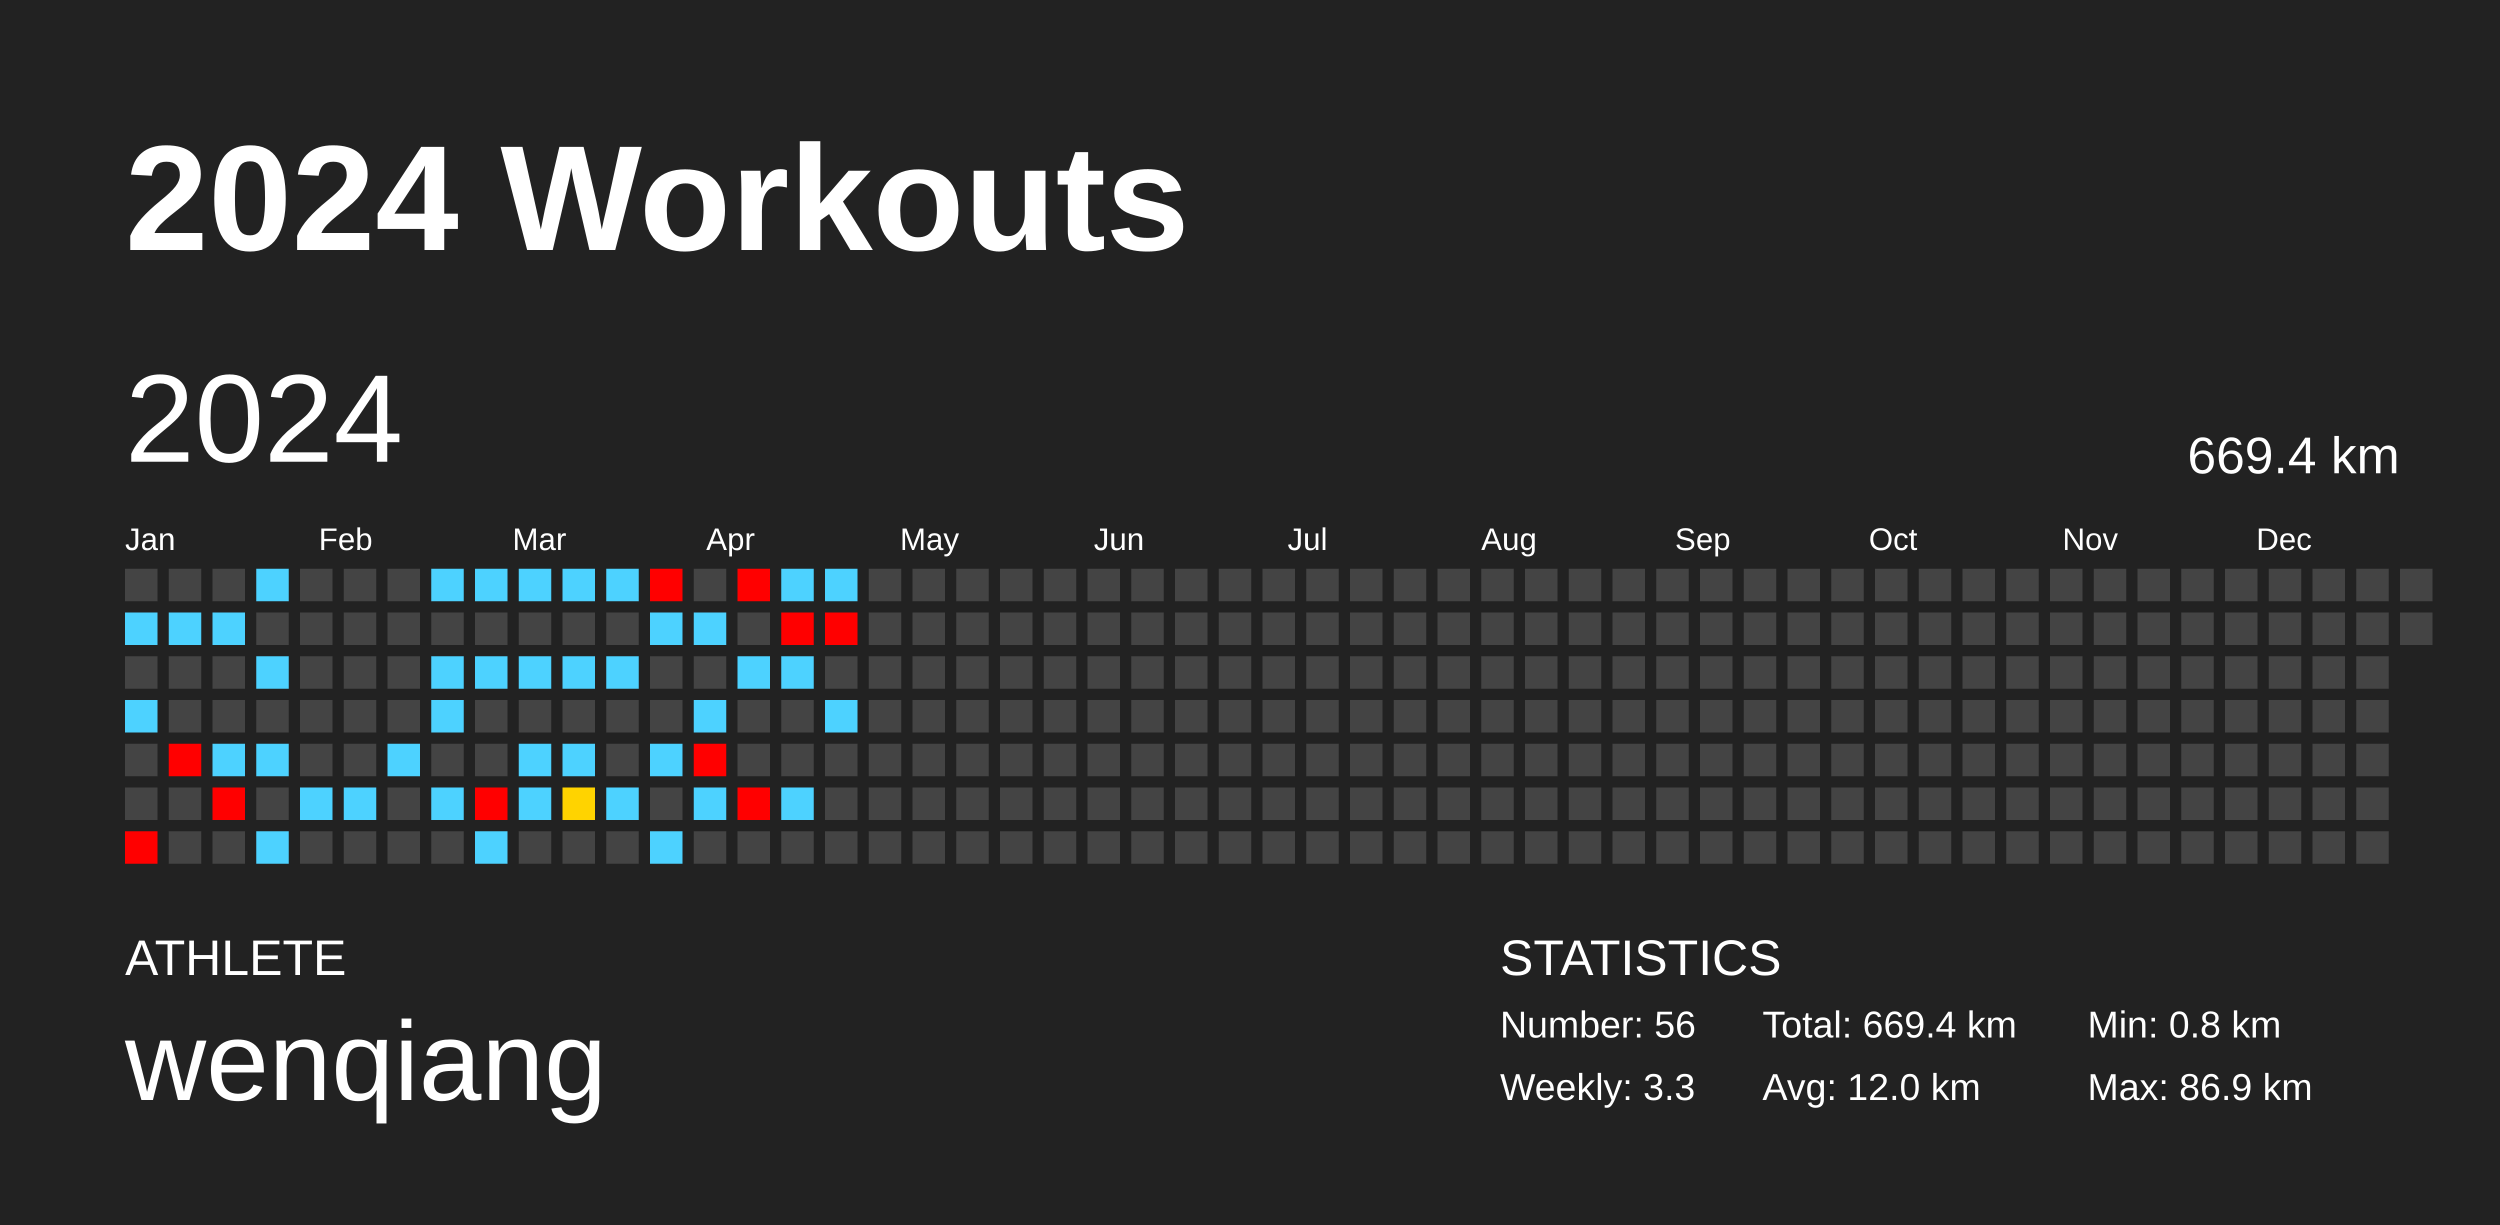
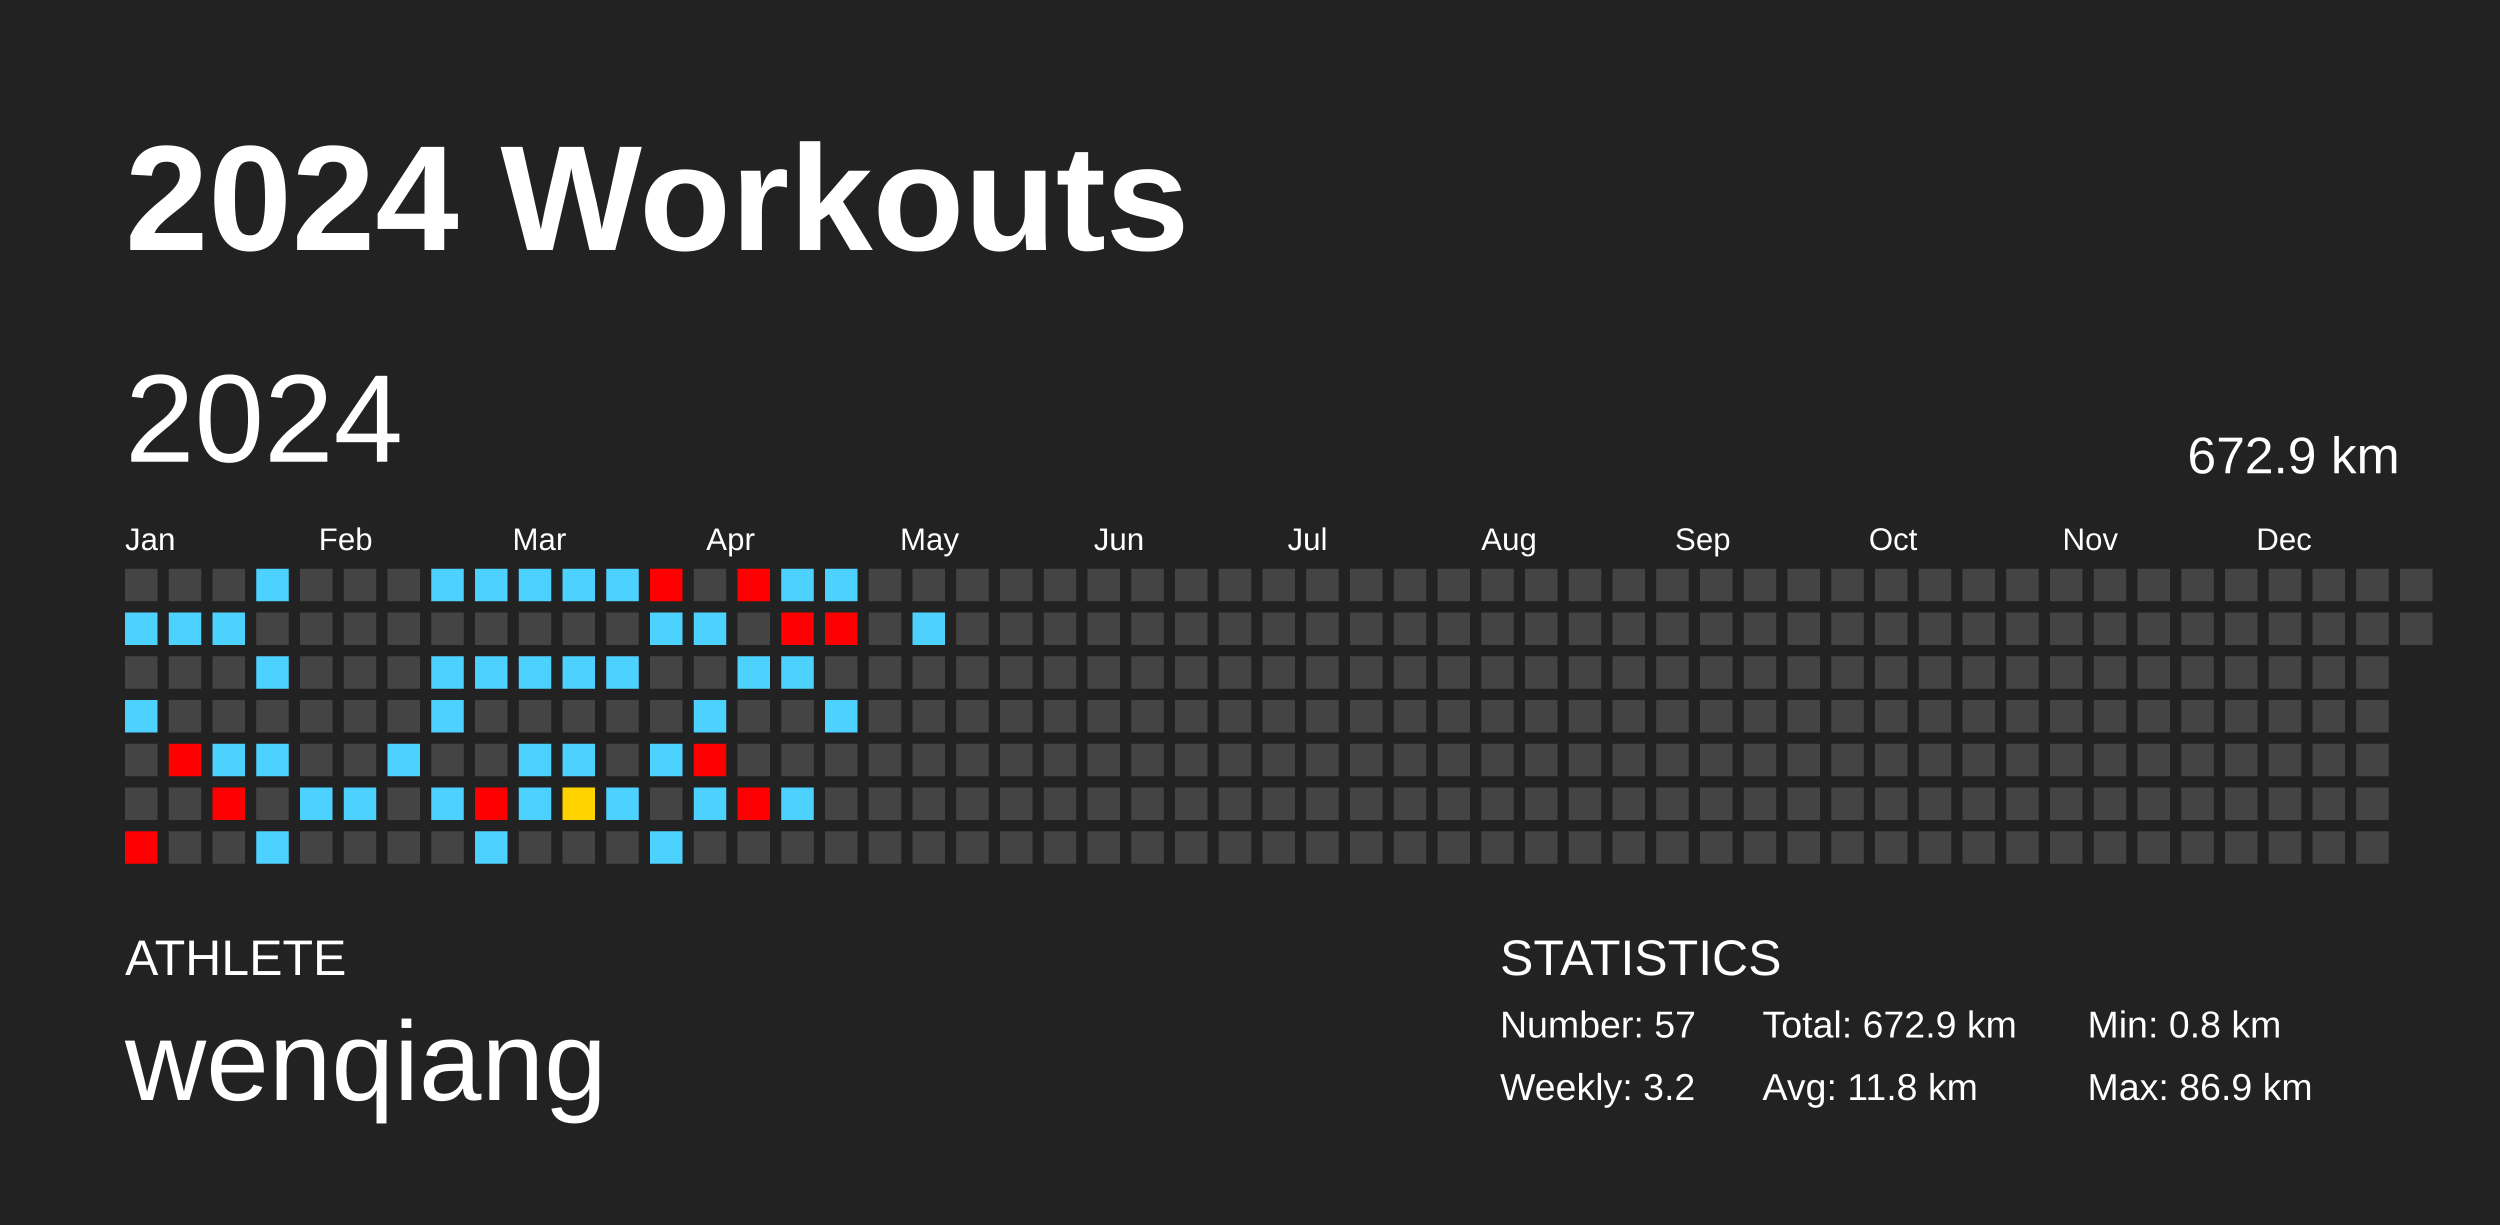
<svg xmlns="http://www.w3.org/2000/svg" baseProfile="full" height="98mm" version="1.1" viewBox="0,0,200,98" width="200mm">
  <defs />
  <rect fill="#222222" height="98" width="200" x="0" y="0" />
  <text fill="#FFFFFF" style="font-size:12px; font-family:Arial; font-weight:bold;" x="10" y="20">2024 Workouts</text>
  <text fill="#FFFFFF" style="font-size:4px; font-family:Arial" x="10" y="78">ATHLETE</text>
  <text fill="#FFFFFF" style="font-size:9px; font-family:Arial" x="10" y="88">wenqiang</text>
  <text fill="#FFFFFF" style="font-size:4px; font-family:Arial" x="120" y="78">STATISTICS</text>
-   <text fill="#FFFFFF" style="font-size:3px; font-family:Arial" x="120" y="83">Number: 56</text>
-   <text fill="#FFFFFF" style="font-size:3px; font-family:Arial" x="120" y="88">Weekly: 3.3</text>
-   <text fill="#FFFFFF" style="font-size:3px; font-family:Arial" x="141" y="83">Total: 669.4 km</text>
-   <text fill="#FFFFFF" style="font-size:3px; font-family:Arial" x="141" y="88">Avg: 12.0 km</text>
+   <text fill="#FFFFFF" style="font-size:3px; font-family:Arial" x="120" y="83">Number: 57</text>
+   <text fill="#FFFFFF" style="font-size:3px; font-family:Arial" x="120" y="88">Weekly: 3.2</text>
+   <text fill="#FFFFFF" style="font-size:3px; font-family:Arial" x="141" y="83">Total: 672.9 km</text>
+   <text fill="#FFFFFF" style="font-size:3px; font-family:Arial" x="141" y="88">Avg: 11.8 km</text>
  <text fill="#FFFFFF" style="font-size:3px; font-family:Arial" x="167" y="83">Min: 0.8 km</text>
  <text fill="#FFFFFF" style="font-size:3px; font-family:Arial" x="167" y="88">Max: 86.9 km</text>
  <text dominant-baseline="hanging" fill="#FFFFFF" style="font-size:10.0px; font-family:Arial;" x="10" y="30">2024</text>
-   <text dominant-baseline="hanging" fill="#FFFFFF" style="font-size:4.125px; font-family:Arial;" x="175" y="35">669.4 km</text>
+   <text dominant-baseline="hanging" fill="#FFFFFF" style="font-size:4.125px; font-family:Arial;" x="175" y="35">672.9 km</text>
  <text fill="#FFFFFF" style="font-size:2.5px; font-family:Arial" x="10.0" y="44">Jan</text>
  <text fill="#FFFFFF" style="font-size:2.5px; font-family:Arial" x="25.5" y="44">Feb</text>
  <text fill="#FFFFFF" style="font-size:2.5px; font-family:Arial" x="41.0" y="44">Mar</text>
  <text fill="#FFFFFF" style="font-size:2.5px; font-family:Arial" x="56.5" y="44">Apr</text>
  <text fill="#FFFFFF" style="font-size:2.5px; font-family:Arial" x="72.0" y="44">May</text>
  <text fill="#FFFFFF" style="font-size:2.5px; font-family:Arial" x="87.5" y="44">Jun</text>
  <text fill="#FFFFFF" style="font-size:2.5px; font-family:Arial" x="103.0" y="44">Jul</text>
  <text fill="#FFFFFF" style="font-size:2.5px; font-family:Arial" x="118.5" y="44">Aug</text>
  <text fill="#FFFFFF" style="font-size:2.5px; font-family:Arial" x="134.0" y="44">Sep</text>
  <text fill="#FFFFFF" style="font-size:2.5px; font-family:Arial" x="149.5" y="44">Oct</text>
  <text fill="#FFFFFF" style="font-size:2.5px; font-family:Arial" x="165.0" y="44">Nov</text>
  <text fill="#FFFFFF" style="font-size:2.5px; font-family:Arial" x="180.5" y="44">Dec</text>
  <rect fill="#444444" height="2.6" width="2.6" x="10.0" y="45.5" />
  <rect fill="#4dd2ff" height="2.6" width="2.6" x="10.0" y="49.0" />
  <rect fill="#444444" height="2.6" width="2.6" x="10.0" y="52.5" />
  <rect fill="#4dd2ff" height="2.6" width="2.6" x="10.0" y="56.0" />
  <rect fill="#444444" height="2.6" width="2.6" x="10.0" y="59.5" />
  <rect fill="#444444" height="2.6" width="2.6" x="10.0" y="63.0" />
  <rect fill="red" height="2.6" width="2.6" x="10.0" y="66.5" />
  <rect fill="#444444" height="2.6" width="2.6" x="13.5" y="45.5" />
  <rect fill="#4dd2ff" height="2.6" width="2.6" x="13.5" y="49.0" />
  <rect fill="#444444" height="2.6" width="2.6" x="13.5" y="52.5" />
  <rect fill="#444444" height="2.6" width="2.6" x="13.5" y="56.0" />
  <rect fill="red" height="2.6" width="2.6" x="13.5" y="59.5" />
  <rect fill="#444444" height="2.6" width="2.6" x="13.5" y="63.0" />
  <rect fill="#444444" height="2.6" width="2.6" x="13.5" y="66.5" />
  <rect fill="#444444" height="2.6" width="2.6" x="17.0" y="45.5" />
  <rect fill="#4dd2ff" height="2.6" width="2.6" x="17.0" y="49.0" />
  <rect fill="#444444" height="2.6" width="2.6" x="17.0" y="52.5" />
  <rect fill="#444444" height="2.6" width="2.6" x="17.0" y="56.0" />
  <rect fill="#4dd2ff" height="2.6" width="2.6" x="17.0" y="59.5" />
  <rect fill="red" height="2.6" width="2.6" x="17.0" y="63.0" />
  <rect fill="#444444" height="2.6" width="2.6" x="17.0" y="66.5" />
  <rect fill="#4dd2ff" height="2.6" width="2.6" x="20.5" y="45.5" />
  <rect fill="#444444" height="2.6" width="2.6" x="20.5" y="49.0" />
  <rect fill="#4dd2ff" height="2.6" width="2.6" x="20.5" y="52.5" />
  <rect fill="#444444" height="2.6" width="2.6" x="20.5" y="56.0" />
  <rect fill="#4dd2ff" height="2.6" width="2.6" x="20.5" y="59.5" />
  <rect fill="#444444" height="2.6" width="2.6" x="20.5" y="63.0" />
  <rect fill="#4dd2ff" height="2.6" width="2.6" x="20.5" y="66.5" />
  <rect fill="#444444" height="2.6" width="2.6" x="24.0" y="45.5" />
  <rect fill="#444444" height="2.6" width="2.6" x="24.0" y="49.0" />
  <rect fill="#444444" height="2.6" width="2.6" x="24.0" y="52.5" />
  <rect fill="#444444" height="2.6" width="2.6" x="24.0" y="56.0" />
  <rect fill="#444444" height="2.6" width="2.6" x="24.0" y="59.5" />
  <rect fill="#4dd2ff" height="2.6" width="2.6" x="24.0" y="63.0" />
  <rect fill="#444444" height="2.6" width="2.6" x="24.0" y="66.5" />
  <rect fill="#444444" height="2.6" width="2.6" x="27.5" y="45.5" />
  <rect fill="#444444" height="2.6" width="2.6" x="27.5" y="49.0" />
  <rect fill="#444444" height="2.6" width="2.6" x="27.5" y="52.5" />
  <rect fill="#444444" height="2.6" width="2.6" x="27.5" y="56.0" />
  <rect fill="#444444" height="2.6" width="2.6" x="27.5" y="59.5" />
  <rect fill="#4dd2ff" height="2.6" width="2.6" x="27.5" y="63.0" />
  <rect fill="#444444" height="2.6" width="2.6" x="27.5" y="66.5" />
  <rect fill="#444444" height="2.6" width="2.6" x="31.0" y="45.5" />
  <rect fill="#444444" height="2.6" width="2.6" x="31.0" y="49.0" />
  <rect fill="#444444" height="2.6" width="2.6" x="31.0" y="52.5" />
  <rect fill="#444444" height="2.6" width="2.6" x="31.0" y="56.0" />
  <rect fill="#4dd2ff" height="2.6" width="2.6" x="31.0" y="59.5" />
  <rect fill="#444444" height="2.6" width="2.6" x="31.0" y="63.0" />
  <rect fill="#444444" height="2.6" width="2.6" x="31.0" y="66.5" />
  <rect fill="#4dd2ff" height="2.6" width="2.6" x="34.5" y="45.5" />
  <rect fill="#444444" height="2.6" width="2.6" x="34.5" y="49.0" />
  <rect fill="#4dd2ff" height="2.6" width="2.6" x="34.5" y="52.5" />
  <rect fill="#4dd2ff" height="2.6" width="2.6" x="34.5" y="56.0" />
  <rect fill="#444444" height="2.6" width="2.6" x="34.5" y="59.5" />
  <rect fill="#4dd2ff" height="2.6" width="2.6" x="34.5" y="63.0" />
  <rect fill="#444444" height="2.6" width="2.6" x="34.5" y="66.5" />
  <rect fill="#4dd2ff" height="2.6" width="2.6" x="38.0" y="45.5" />
  <rect fill="#444444" height="2.6" width="2.6" x="38.0" y="49.0" />
  <rect fill="#4dd2ff" height="2.6" width="2.6" x="38.0" y="52.5" />
  <rect fill="#444444" height="2.6" width="2.6" x="38.0" y="56.0" />
  <rect fill="#444444" height="2.6" width="2.6" x="38.0" y="59.5" />
  <rect fill="red" height="2.6" width="2.6" x="38.0" y="63.0" />
  <rect fill="#4dd2ff" height="2.6" width="2.6" x="38.0" y="66.5" />
  <rect fill="#4dd2ff" height="2.6" width="2.6" x="41.5" y="45.5" />
  <rect fill="#444444" height="2.6" width="2.6" x="41.5" y="49.0" />
  <rect fill="#4dd2ff" height="2.6" width="2.6" x="41.5" y="52.5" />
  <rect fill="#444444" height="2.6" width="2.6" x="41.5" y="56.0" />
  <rect fill="#4dd2ff" height="2.6" width="2.6" x="41.5" y="59.5" />
  <rect fill="#4dd2ff" height="2.6" width="2.6" x="41.5" y="63.0" />
  <rect fill="#444444" height="2.6" width="2.6" x="41.5" y="66.5" />
  <rect fill="#4dd2ff" height="2.6" width="2.6" x="45.0" y="45.5" />
  <rect fill="#444444" height="2.6" width="2.6" x="45.0" y="49.0" />
  <rect fill="#4dd2ff" height="2.6" width="2.6" x="45.0" y="52.5" />
  <rect fill="#444444" height="2.6" width="2.6" x="45.0" y="56.0" />
  <rect fill="#4dd2ff" height="2.6" width="2.6" x="45.0" y="59.5" />
  <rect fill="#ffd300" height="2.6" width="2.6" x="45.0" y="63.0" />
  <rect fill="#444444" height="2.6" width="2.6" x="45.0" y="66.5" />
  <rect fill="#4dd2ff" height="2.6" width="2.6" x="48.5" y="45.5" />
  <rect fill="#444444" height="2.6" width="2.6" x="48.5" y="49.0" />
  <rect fill="#4dd2ff" height="2.6" width="2.6" x="48.5" y="52.5" />
  <rect fill="#444444" height="2.6" width="2.6" x="48.5" y="56.0" />
  <rect fill="#444444" height="2.6" width="2.6" x="48.5" y="59.5" />
  <rect fill="#4dd2ff" height="2.6" width="2.6" x="48.5" y="63.0" />
  <rect fill="#444444" height="2.6" width="2.6" x="48.5" y="66.5" />
  <rect fill="red" height="2.6" width="2.6" x="52.0" y="45.5" />
  <rect fill="#4dd2ff" height="2.6" width="2.6" x="52.0" y="49.0" />
  <rect fill="#444444" height="2.6" width="2.6" x="52.0" y="52.5" />
  <rect fill="#444444" height="2.6" width="2.6" x="52.0" y="56.0" />
  <rect fill="#4dd2ff" height="2.6" width="2.6" x="52.0" y="59.5" />
  <rect fill="#444444" height="2.6" width="2.6" x="52.0" y="63.0" />
  <rect fill="#4dd2ff" height="2.6" width="2.6" x="52.0" y="66.5" />
  <rect fill="#444444" height="2.6" width="2.6" x="55.5" y="45.5" />
  <rect fill="#4dd2ff" height="2.6" width="2.6" x="55.5" y="49.0" />
  <rect fill="#444444" height="2.6" width="2.6" x="55.5" y="52.5" />
  <rect fill="#4dd2ff" height="2.6" width="2.6" x="55.5" y="56.0" />
  <rect fill="red" height="2.6" width="2.6" x="55.5" y="59.5" />
  <rect fill="#4dd2ff" height="2.6" width="2.6" x="55.5" y="63.0" />
  <rect fill="#444444" height="2.6" width="2.6" x="55.5" y="66.5" />
  <rect fill="red" height="2.6" width="2.6" x="59.0" y="45.5" />
  <rect fill="#444444" height="2.6" width="2.6" x="59.0" y="49.0" />
  <rect fill="#4dd2ff" height="2.6" width="2.6" x="59.0" y="52.5" />
  <rect fill="#444444" height="2.6" width="2.6" x="59.0" y="56.0" />
  <rect fill="#444444" height="2.6" width="2.6" x="59.0" y="59.5" />
  <rect fill="red" height="2.6" width="2.6" x="59.0" y="63.0" />
  <rect fill="#444444" height="2.6" width="2.6" x="59.0" y="66.5" />
  <rect fill="#4dd2ff" height="2.6" width="2.6" x="62.5" y="45.5" />
  <rect fill="red" height="2.6" width="2.6" x="62.5" y="49.0" />
  <rect fill="#4dd2ff" height="2.6" width="2.6" x="62.5" y="52.5" />
  <rect fill="#444444" height="2.6" width="2.6" x="62.5" y="56.0" />
  <rect fill="#444444" height="2.6" width="2.6" x="62.5" y="59.5" />
  <rect fill="#4dd2ff" height="2.6" width="2.6" x="62.5" y="63.0" />
  <rect fill="#444444" height="2.6" width="2.6" x="62.5" y="66.5" />
  <rect fill="#4dd2ff" height="2.6" width="2.6" x="66.0" y="45.5" />
  <rect fill="red" height="2.6" width="2.6" x="66.0" y="49.0" />
  <rect fill="#444444" height="2.6" width="2.6" x="66.0" y="52.5" />
  <rect fill="#4dd2ff" height="2.6" width="2.6" x="66.0" y="56.0" />
  <rect fill="#444444" height="2.6" width="2.6" x="66.0" y="59.5" />
  <rect fill="#444444" height="2.6" width="2.6" x="66.0" y="63.0" />
  <rect fill="#444444" height="2.6" width="2.6" x="66.0" y="66.5" />
  <rect fill="#444444" height="2.6" width="2.6" x="69.5" y="45.5" />
  <rect fill="#444444" height="2.6" width="2.6" x="69.5" y="49.0" />
  <rect fill="#444444" height="2.6" width="2.6" x="69.5" y="52.5" />
  <rect fill="#444444" height="2.6" width="2.6" x="69.5" y="56.0" />
  <rect fill="#444444" height="2.6" width="2.6" x="69.5" y="59.5" />
  <rect fill="#444444" height="2.6" width="2.6" x="69.5" y="63.0" />
  <rect fill="#444444" height="2.6" width="2.6" x="69.5" y="66.5" />
  <rect fill="#444444" height="2.6" width="2.6" x="73.0" y="45.5" />
-   <rect fill="#444444" height="2.6" width="2.6" x="73.0" y="49.0" />
+   <rect fill="#4dd2ff" height="2.6" width="2.6" x="73.0" y="49.0" />
  <rect fill="#444444" height="2.6" width="2.6" x="73.0" y="52.5" />
  <rect fill="#444444" height="2.6" width="2.6" x="73.0" y="56.0" />
  <rect fill="#444444" height="2.6" width="2.6" x="73.0" y="59.5" />
  <rect fill="#444444" height="2.6" width="2.6" x="73.0" y="63.0" />
  <rect fill="#444444" height="2.6" width="2.6" x="73.0" y="66.5" />
  <rect fill="#444444" height="2.6" width="2.6" x="76.5" y="45.5" />
  <rect fill="#444444" height="2.6" width="2.6" x="76.5" y="49.0" />
  <rect fill="#444444" height="2.6" width="2.6" x="76.5" y="52.5" />
  <rect fill="#444444" height="2.6" width="2.6" x="76.5" y="56.0" />
  <rect fill="#444444" height="2.6" width="2.6" x="76.5" y="59.5" />
  <rect fill="#444444" height="2.6" width="2.6" x="76.5" y="63.0" />
  <rect fill="#444444" height="2.6" width="2.6" x="76.5" y="66.5" />
  <rect fill="#444444" height="2.6" width="2.6" x="80.0" y="45.5" />
  <rect fill="#444444" height="2.6" width="2.6" x="80.0" y="49.0" />
  <rect fill="#444444" height="2.6" width="2.6" x="80.0" y="52.5" />
  <rect fill="#444444" height="2.6" width="2.6" x="80.0" y="56.0" />
  <rect fill="#444444" height="2.6" width="2.6" x="80.0" y="59.5" />
  <rect fill="#444444" height="2.6" width="2.6" x="80.0" y="63.0" />
  <rect fill="#444444" height="2.6" width="2.6" x="80.0" y="66.5" />
  <rect fill="#444444" height="2.6" width="2.6" x="83.5" y="45.5" />
  <rect fill="#444444" height="2.6" width="2.6" x="83.5" y="49.0" />
  <rect fill="#444444" height="2.6" width="2.6" x="83.5" y="52.5" />
  <rect fill="#444444" height="2.6" width="2.6" x="83.5" y="56.0" />
  <rect fill="#444444" height="2.6" width="2.6" x="83.5" y="59.5" />
  <rect fill="#444444" height="2.6" width="2.6" x="83.5" y="63.0" />
  <rect fill="#444444" height="2.6" width="2.6" x="83.5" y="66.5" />
  <rect fill="#444444" height="2.6" width="2.6" x="87.0" y="45.5" />
  <rect fill="#444444" height="2.6" width="2.6" x="87.0" y="49.0" />
  <rect fill="#444444" height="2.6" width="2.6" x="87.0" y="52.5" />
  <rect fill="#444444" height="2.6" width="2.6" x="87.0" y="56.0" />
  <rect fill="#444444" height="2.6" width="2.6" x="87.0" y="59.5" />
  <rect fill="#444444" height="2.6" width="2.6" x="87.0" y="63.0" />
  <rect fill="#444444" height="2.6" width="2.6" x="87.0" y="66.5" />
  <rect fill="#444444" height="2.6" width="2.6" x="90.5" y="45.5" />
  <rect fill="#444444" height="2.6" width="2.6" x="90.5" y="49.0" />
  <rect fill="#444444" height="2.6" width="2.6" x="90.5" y="52.5" />
  <rect fill="#444444" height="2.6" width="2.6" x="90.5" y="56.0" />
  <rect fill="#444444" height="2.6" width="2.6" x="90.5" y="59.5" />
  <rect fill="#444444" height="2.6" width="2.6" x="90.5" y="63.0" />
  <rect fill="#444444" height="2.6" width="2.6" x="90.5" y="66.5" />
  <rect fill="#444444" height="2.6" width="2.6" x="94.0" y="45.5" />
  <rect fill="#444444" height="2.6" width="2.6" x="94.0" y="49.0" />
  <rect fill="#444444" height="2.6" width="2.6" x="94.0" y="52.5" />
  <rect fill="#444444" height="2.6" width="2.6" x="94.0" y="56.0" />
  <rect fill="#444444" height="2.6" width="2.6" x="94.0" y="59.5" />
  <rect fill="#444444" height="2.6" width="2.6" x="94.0" y="63.0" />
  <rect fill="#444444" height="2.6" width="2.6" x="94.0" y="66.5" />
  <rect fill="#444444" height="2.6" width="2.6" x="97.5" y="45.5" />
  <rect fill="#444444" height="2.6" width="2.6" x="97.5" y="49.0" />
  <rect fill="#444444" height="2.6" width="2.6" x="97.5" y="52.5" />
  <rect fill="#444444" height="2.6" width="2.6" x="97.5" y="56.0" />
  <rect fill="#444444" height="2.6" width="2.6" x="97.5" y="59.5" />
  <rect fill="#444444" height="2.6" width="2.6" x="97.5" y="63.0" />
  <rect fill="#444444" height="2.6" width="2.6" x="97.5" y="66.5" />
  <rect fill="#444444" height="2.6" width="2.6" x="101.0" y="45.5" />
  <rect fill="#444444" height="2.6" width="2.6" x="101.0" y="49.0" />
  <rect fill="#444444" height="2.6" width="2.6" x="101.0" y="52.5" />
  <rect fill="#444444" height="2.6" width="2.6" x="101.0" y="56.0" />
  <rect fill="#444444" height="2.6" width="2.6" x="101.0" y="59.5" />
  <rect fill="#444444" height="2.6" width="2.6" x="101.0" y="63.0" />
  <rect fill="#444444" height="2.6" width="2.6" x="101.0" y="66.5" />
  <rect fill="#444444" height="2.6" width="2.6" x="104.5" y="45.5" />
  <rect fill="#444444" height="2.6" width="2.6" x="104.5" y="49.0" />
  <rect fill="#444444" height="2.6" width="2.6" x="104.5" y="52.5" />
  <rect fill="#444444" height="2.6" width="2.6" x="104.5" y="56.0" />
  <rect fill="#444444" height="2.6" width="2.6" x="104.5" y="59.5" />
  <rect fill="#444444" height="2.6" width="2.6" x="104.5" y="63.0" />
  <rect fill="#444444" height="2.6" width="2.6" x="104.5" y="66.5" />
  <rect fill="#444444" height="2.6" width="2.6" x="108.0" y="45.5" />
  <rect fill="#444444" height="2.6" width="2.6" x="108.0" y="49.0" />
  <rect fill="#444444" height="2.6" width="2.6" x="108.0" y="52.5" />
  <rect fill="#444444" height="2.6" width="2.6" x="108.0" y="56.0" />
  <rect fill="#444444" height="2.6" width="2.6" x="108.0" y="59.5" />
  <rect fill="#444444" height="2.6" width="2.6" x="108.0" y="63.0" />
  <rect fill="#444444" height="2.6" width="2.6" x="108.0" y="66.5" />
  <rect fill="#444444" height="2.6" width="2.6" x="111.5" y="45.5" />
  <rect fill="#444444" height="2.6" width="2.6" x="111.5" y="49.0" />
  <rect fill="#444444" height="2.6" width="2.6" x="111.5" y="52.5" />
  <rect fill="#444444" height="2.6" width="2.6" x="111.5" y="56.0" />
  <rect fill="#444444" height="2.6" width="2.6" x="111.5" y="59.5" />
  <rect fill="#444444" height="2.6" width="2.6" x="111.5" y="63.0" />
  <rect fill="#444444" height="2.6" width="2.6" x="111.5" y="66.5" />
  <rect fill="#444444" height="2.6" width="2.6" x="115.0" y="45.5" />
  <rect fill="#444444" height="2.6" width="2.6" x="115.0" y="49.0" />
  <rect fill="#444444" height="2.6" width="2.6" x="115.0" y="52.5" />
  <rect fill="#444444" height="2.6" width="2.6" x="115.0" y="56.0" />
  <rect fill="#444444" height="2.6" width="2.6" x="115.0" y="59.5" />
  <rect fill="#444444" height="2.6" width="2.6" x="115.0" y="63.0" />
  <rect fill="#444444" height="2.6" width="2.6" x="115.0" y="66.5" />
  <rect fill="#444444" height="2.6" width="2.6" x="118.5" y="45.5" />
  <rect fill="#444444" height="2.6" width="2.6" x="118.5" y="49.0" />
  <rect fill="#444444" height="2.6" width="2.6" x="118.5" y="52.5" />
  <rect fill="#444444" height="2.6" width="2.6" x="118.5" y="56.0" />
  <rect fill="#444444" height="2.6" width="2.6" x="118.5" y="59.5" />
  <rect fill="#444444" height="2.6" width="2.6" x="118.5" y="63.0" />
  <rect fill="#444444" height="2.6" width="2.6" x="118.5" y="66.5" />
  <rect fill="#444444" height="2.6" width="2.6" x="122.0" y="45.5" />
  <rect fill="#444444" height="2.6" width="2.6" x="122.0" y="49.0" />
  <rect fill="#444444" height="2.6" width="2.6" x="122.0" y="52.5" />
  <rect fill="#444444" height="2.6" width="2.6" x="122.0" y="56.0" />
  <rect fill="#444444" height="2.6" width="2.6" x="122.0" y="59.5" />
  <rect fill="#444444" height="2.6" width="2.6" x="122.0" y="63.0" />
  <rect fill="#444444" height="2.6" width="2.6" x="122.0" y="66.5" />
  <rect fill="#444444" height="2.6" width="2.6" x="125.5" y="45.5" />
  <rect fill="#444444" height="2.6" width="2.6" x="125.5" y="49.0" />
  <rect fill="#444444" height="2.6" width="2.6" x="125.5" y="52.5" />
  <rect fill="#444444" height="2.6" width="2.6" x="125.5" y="56.0" />
  <rect fill="#444444" height="2.6" width="2.6" x="125.5" y="59.5" />
  <rect fill="#444444" height="2.6" width="2.6" x="125.5" y="63.0" />
  <rect fill="#444444" height="2.6" width="2.6" x="125.5" y="66.5" />
  <rect fill="#444444" height="2.6" width="2.6" x="129.0" y="45.5" />
  <rect fill="#444444" height="2.6" width="2.6" x="129.0" y="49.0" />
  <rect fill="#444444" height="2.6" width="2.6" x="129.0" y="52.5" />
  <rect fill="#444444" height="2.6" width="2.6" x="129.0" y="56.0" />
  <rect fill="#444444" height="2.6" width="2.6" x="129.0" y="59.5" />
  <rect fill="#444444" height="2.6" width="2.6" x="129.0" y="63.0" />
  <rect fill="#444444" height="2.6" width="2.6" x="129.0" y="66.5" />
  <rect fill="#444444" height="2.6" width="2.6" x="132.5" y="45.5" />
  <rect fill="#444444" height="2.6" width="2.6" x="132.5" y="49.0" />
  <rect fill="#444444" height="2.6" width="2.6" x="132.5" y="52.5" />
  <rect fill="#444444" height="2.6" width="2.6" x="132.5" y="56.0" />
  <rect fill="#444444" height="2.6" width="2.6" x="132.5" y="59.5" />
  <rect fill="#444444" height="2.6" width="2.6" x="132.5" y="63.0" />
  <rect fill="#444444" height="2.6" width="2.6" x="132.5" y="66.5" />
  <rect fill="#444444" height="2.6" width="2.6" x="136.0" y="45.5" />
  <rect fill="#444444" height="2.6" width="2.6" x="136.0" y="49.0" />
  <rect fill="#444444" height="2.6" width="2.6" x="136.0" y="52.5" />
  <rect fill="#444444" height="2.6" width="2.6" x="136.0" y="56.0" />
  <rect fill="#444444" height="2.6" width="2.6" x="136.0" y="59.5" />
  <rect fill="#444444" height="2.6" width="2.6" x="136.0" y="63.0" />
  <rect fill="#444444" height="2.6" width="2.6" x="136.0" y="66.5" />
  <rect fill="#444444" height="2.6" width="2.6" x="139.5" y="45.5" />
  <rect fill="#444444" height="2.6" width="2.6" x="139.5" y="49.0" />
  <rect fill="#444444" height="2.6" width="2.6" x="139.5" y="52.5" />
  <rect fill="#444444" height="2.6" width="2.6" x="139.5" y="56.0" />
  <rect fill="#444444" height="2.6" width="2.6" x="139.5" y="59.5" />
  <rect fill="#444444" height="2.6" width="2.6" x="139.5" y="63.0" />
  <rect fill="#444444" height="2.6" width="2.6" x="139.5" y="66.5" />
  <rect fill="#444444" height="2.6" width="2.6" x="143.0" y="45.5" />
  <rect fill="#444444" height="2.6" width="2.6" x="143.0" y="49.0" />
  <rect fill="#444444" height="2.6" width="2.6" x="143.0" y="52.5" />
  <rect fill="#444444" height="2.6" width="2.6" x="143.0" y="56.0" />
  <rect fill="#444444" height="2.6" width="2.6" x="143.0" y="59.5" />
  <rect fill="#444444" height="2.6" width="2.6" x="143.0" y="63.0" />
  <rect fill="#444444" height="2.6" width="2.6" x="143.0" y="66.5" />
  <rect fill="#444444" height="2.6" width="2.6" x="146.5" y="45.5" />
  <rect fill="#444444" height="2.6" width="2.6" x="146.5" y="49.0" />
  <rect fill="#444444" height="2.6" width="2.6" x="146.5" y="52.5" />
  <rect fill="#444444" height="2.6" width="2.6" x="146.5" y="56.0" />
  <rect fill="#444444" height="2.6" width="2.6" x="146.5" y="59.5" />
  <rect fill="#444444" height="2.6" width="2.6" x="146.5" y="63.0" />
  <rect fill="#444444" height="2.6" width="2.6" x="146.5" y="66.5" />
  <rect fill="#444444" height="2.6" width="2.6" x="150.0" y="45.5" />
  <rect fill="#444444" height="2.6" width="2.6" x="150.0" y="49.0" />
  <rect fill="#444444" height="2.6" width="2.6" x="150.0" y="52.5" />
  <rect fill="#444444" height="2.6" width="2.6" x="150.0" y="56.0" />
  <rect fill="#444444" height="2.6" width="2.6" x="150.0" y="59.5" />
  <rect fill="#444444" height="2.6" width="2.6" x="150.0" y="63.0" />
  <rect fill="#444444" height="2.6" width="2.6" x="150.0" y="66.5" />
  <rect fill="#444444" height="2.6" width="2.6" x="153.5" y="45.5" />
  <rect fill="#444444" height="2.6" width="2.6" x="153.5" y="49.0" />
  <rect fill="#444444" height="2.6" width="2.6" x="153.5" y="52.5" />
  <rect fill="#444444" height="2.6" width="2.6" x="153.5" y="56.0" />
  <rect fill="#444444" height="2.6" width="2.6" x="153.5" y="59.5" />
  <rect fill="#444444" height="2.6" width="2.6" x="153.5" y="63.0" />
  <rect fill="#444444" height="2.6" width="2.6" x="153.5" y="66.5" />
  <rect fill="#444444" height="2.6" width="2.6" x="157.0" y="45.5" />
  <rect fill="#444444" height="2.6" width="2.6" x="157.0" y="49.0" />
  <rect fill="#444444" height="2.6" width="2.6" x="157.0" y="52.5" />
  <rect fill="#444444" height="2.6" width="2.6" x="157.0" y="56.0" />
  <rect fill="#444444" height="2.6" width="2.6" x="157.0" y="59.5" />
  <rect fill="#444444" height="2.6" width="2.6" x="157.0" y="63.0" />
  <rect fill="#444444" height="2.6" width="2.6" x="157.0" y="66.5" />
  <rect fill="#444444" height="2.6" width="2.6" x="160.5" y="45.5" />
  <rect fill="#444444" height="2.6" width="2.6" x="160.5" y="49.0" />
  <rect fill="#444444" height="2.6" width="2.6" x="160.5" y="52.5" />
  <rect fill="#444444" height="2.6" width="2.6" x="160.5" y="56.0" />
  <rect fill="#444444" height="2.6" width="2.6" x="160.5" y="59.5" />
  <rect fill="#444444" height="2.6" width="2.6" x="160.5" y="63.0" />
  <rect fill="#444444" height="2.6" width="2.6" x="160.5" y="66.5" />
  <rect fill="#444444" height="2.6" width="2.6" x="164.0" y="45.5" />
  <rect fill="#444444" height="2.6" width="2.6" x="164.0" y="49.0" />
  <rect fill="#444444" height="2.6" width="2.6" x="164.0" y="52.5" />
  <rect fill="#444444" height="2.6" width="2.6" x="164.0" y="56.0" />
  <rect fill="#444444" height="2.6" width="2.6" x="164.0" y="59.5" />
  <rect fill="#444444" height="2.6" width="2.6" x="164.0" y="63.0" />
  <rect fill="#444444" height="2.6" width="2.6" x="164.0" y="66.5" />
  <rect fill="#444444" height="2.6" width="2.6" x="167.5" y="45.5" />
  <rect fill="#444444" height="2.6" width="2.6" x="167.5" y="49.0" />
  <rect fill="#444444" height="2.6" width="2.6" x="167.5" y="52.5" />
  <rect fill="#444444" height="2.6" width="2.6" x="167.5" y="56.0" />
  <rect fill="#444444" height="2.6" width="2.6" x="167.5" y="59.5" />
  <rect fill="#444444" height="2.6" width="2.6" x="167.5" y="63.0" />
  <rect fill="#444444" height="2.6" width="2.6" x="167.5" y="66.5" />
  <rect fill="#444444" height="2.6" width="2.6" x="171.0" y="45.5" />
  <rect fill="#444444" height="2.6" width="2.6" x="171.0" y="49.0" />
  <rect fill="#444444" height="2.6" width="2.6" x="171.0" y="52.5" />
  <rect fill="#444444" height="2.6" width="2.6" x="171.0" y="56.0" />
  <rect fill="#444444" height="2.6" width="2.6" x="171.0" y="59.5" />
  <rect fill="#444444" height="2.6" width="2.6" x="171.0" y="63.0" />
  <rect fill="#444444" height="2.6" width="2.6" x="171.0" y="66.5" />
  <rect fill="#444444" height="2.6" width="2.6" x="174.5" y="45.5" />
  <rect fill="#444444" height="2.6" width="2.6" x="174.5" y="49.0" />
  <rect fill="#444444" height="2.6" width="2.6" x="174.5" y="52.5" />
  <rect fill="#444444" height="2.6" width="2.6" x="174.5" y="56.0" />
  <rect fill="#444444" height="2.6" width="2.6" x="174.5" y="59.5" />
  <rect fill="#444444" height="2.6" width="2.6" x="174.5" y="63.0" />
  <rect fill="#444444" height="2.6" width="2.6" x="174.5" y="66.5" />
  <rect fill="#444444" height="2.6" width="2.6" x="178.0" y="45.5" />
  <rect fill="#444444" height="2.6" width="2.6" x="178.0" y="49.0" />
  <rect fill="#444444" height="2.6" width="2.6" x="178.0" y="52.5" />
  <rect fill="#444444" height="2.6" width="2.6" x="178.0" y="56.0" />
  <rect fill="#444444" height="2.6" width="2.6" x="178.0" y="59.5" />
  <rect fill="#444444" height="2.6" width="2.6" x="178.0" y="63.0" />
  <rect fill="#444444" height="2.6" width="2.6" x="178.0" y="66.5" />
  <rect fill="#444444" height="2.6" width="2.6" x="181.5" y="45.5" />
  <rect fill="#444444" height="2.6" width="2.6" x="181.5" y="49.0" />
  <rect fill="#444444" height="2.6" width="2.6" x="181.5" y="52.5" />
  <rect fill="#444444" height="2.6" width="2.6" x="181.5" y="56.0" />
  <rect fill="#444444" height="2.6" width="2.6" x="181.5" y="59.5" />
  <rect fill="#444444" height="2.6" width="2.6" x="181.5" y="63.0" />
  <rect fill="#444444" height="2.6" width="2.6" x="181.5" y="66.5" />
  <rect fill="#444444" height="2.6" width="2.6" x="185.0" y="45.5" />
  <rect fill="#444444" height="2.6" width="2.6" x="185.0" y="49.0" />
  <rect fill="#444444" height="2.6" width="2.6" x="185.0" y="52.5" />
  <rect fill="#444444" height="2.6" width="2.6" x="185.0" y="56.0" />
  <rect fill="#444444" height="2.6" width="2.6" x="185.0" y="59.5" />
  <rect fill="#444444" height="2.6" width="2.6" x="185.0" y="63.0" />
  <rect fill="#444444" height="2.6" width="2.6" x="185.0" y="66.5" />
  <rect fill="#444444" height="2.6" width="2.6" x="188.5" y="45.5" />
  <rect fill="#444444" height="2.6" width="2.6" x="188.5" y="49.0" />
  <rect fill="#444444" height="2.6" width="2.6" x="188.5" y="52.5" />
  <rect fill="#444444" height="2.6" width="2.6" x="188.5" y="56.0" />
  <rect fill="#444444" height="2.6" width="2.6" x="188.5" y="59.5" />
  <rect fill="#444444" height="2.6" width="2.6" x="188.5" y="63.0" />
  <rect fill="#444444" height="2.6" width="2.6" x="188.5" y="66.5" />
  <rect fill="#444444" height="2.6" width="2.6" x="192.0" y="45.5" />
  <rect fill="#444444" height="2.6" width="2.6" x="192.0" y="49.0" />
</svg>
